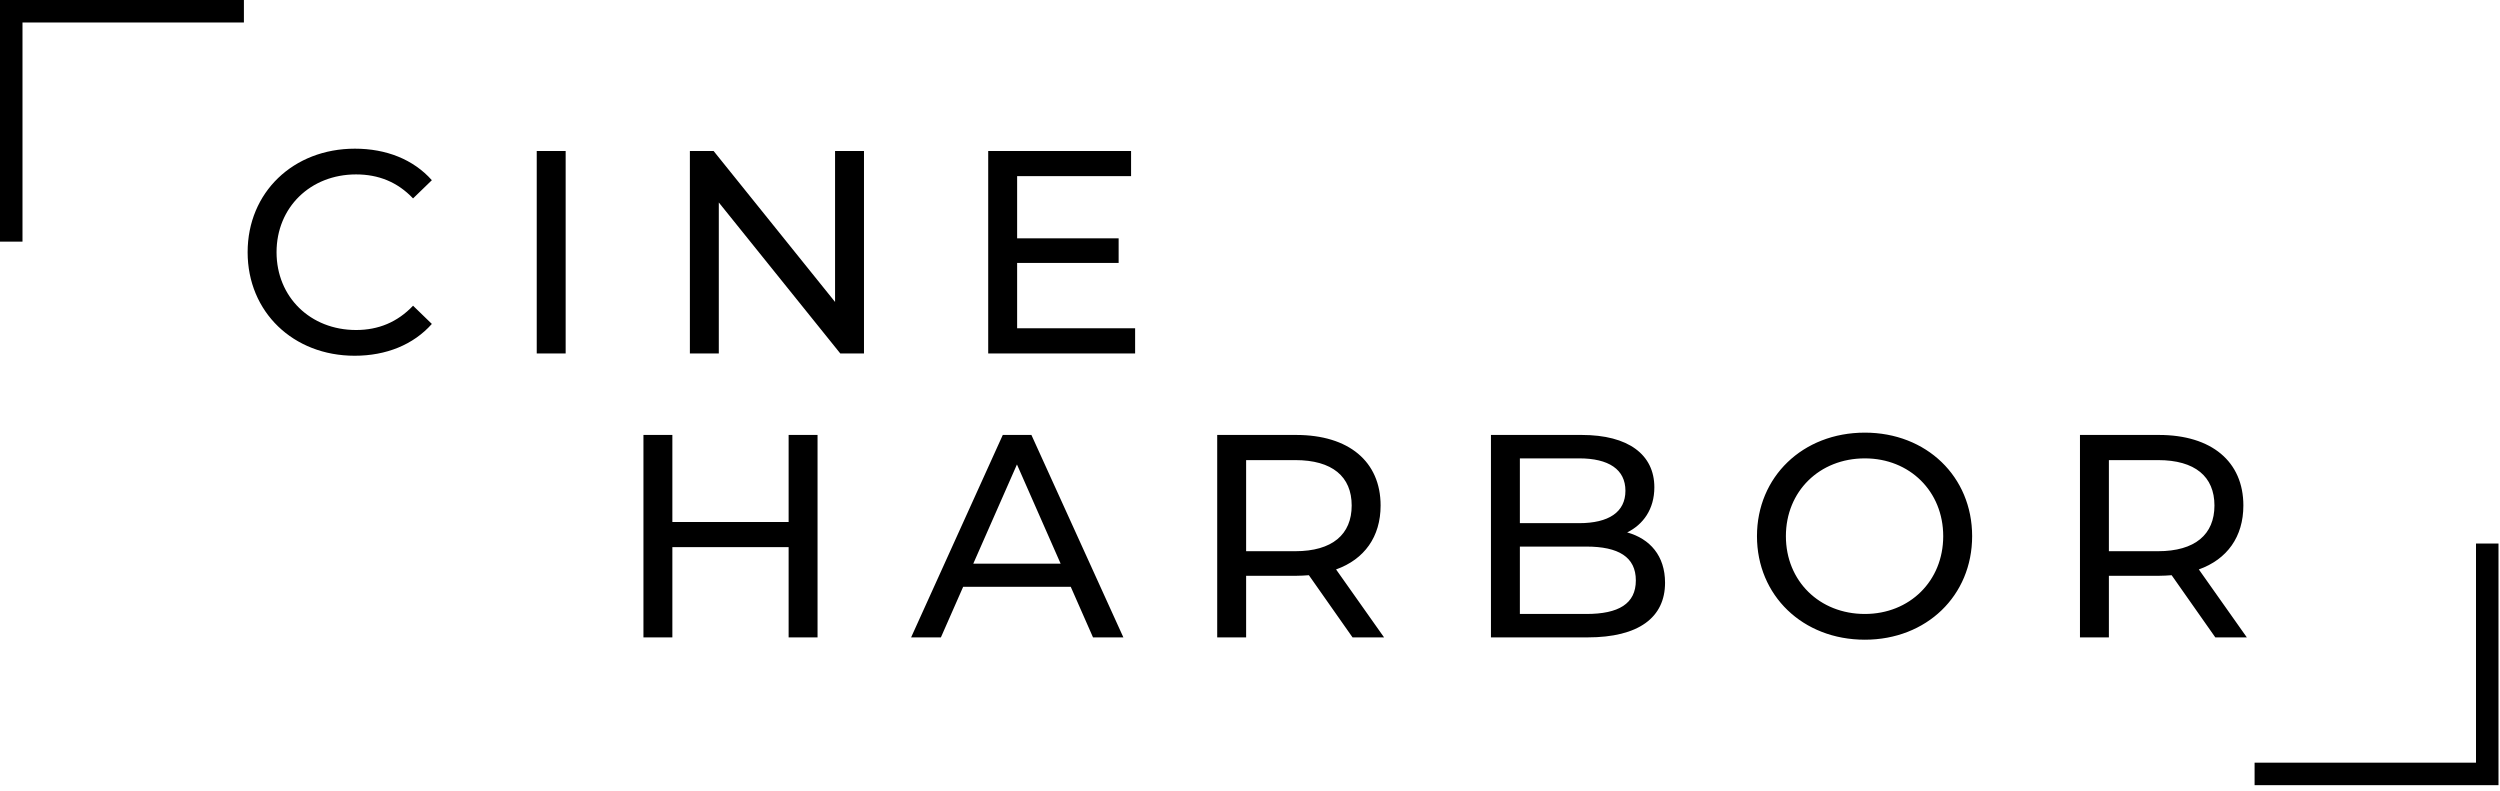
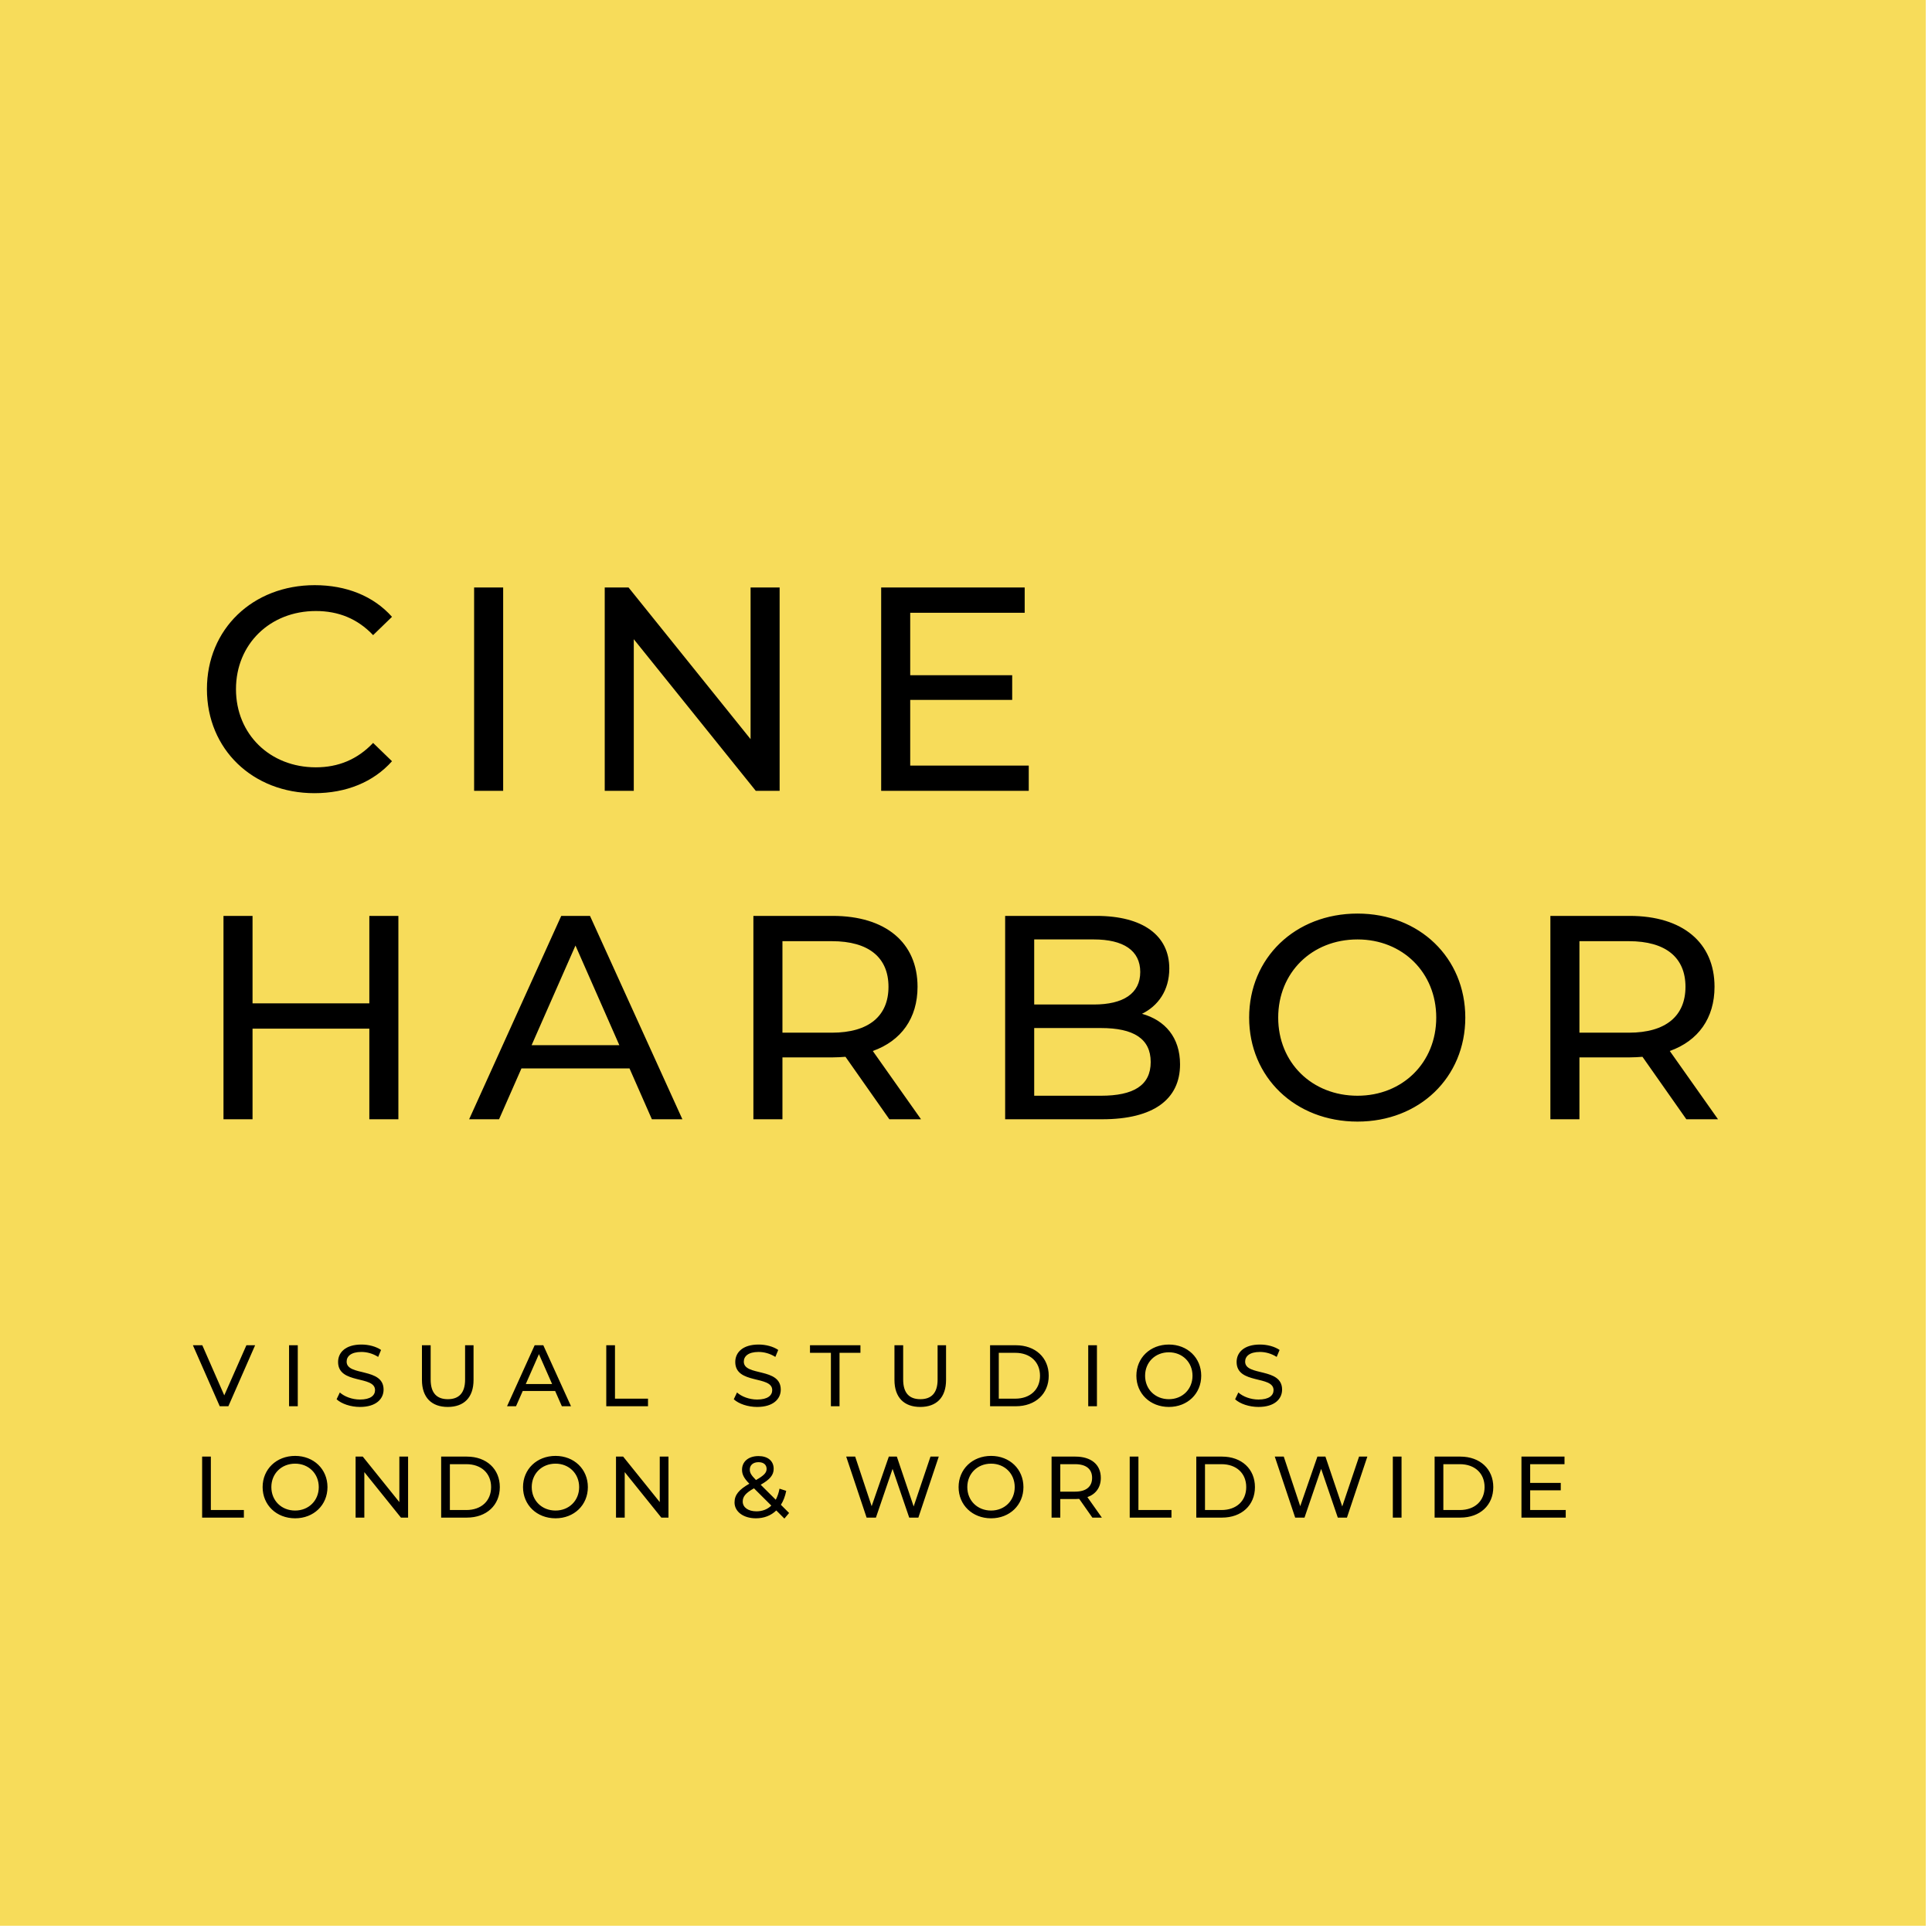
- <svg xmlns="http://www.w3.org/2000/svg" width="389" height="123" viewBox="0 0 389 123" fill="none">
-   <path d="M122.71 67.678H127.21V99.178H122.71V85.138H104.62V99.178H100.12V67.678H104.62V81.223H122.71V67.678ZM170.073 99.178L166.608 91.303H149.868L146.403 99.178H141.768L156.033 67.678H160.488L174.798 99.178H170.073ZM151.443 87.703H165.033L158.238 72.268L151.443 87.703ZM215.362 99.178H210.457L203.662 89.503C203.032 89.548 202.357 89.593 201.682 89.593H193.897V99.178H189.397V67.678H201.682C209.872 67.678 214.822 71.818 214.822 78.658C214.822 83.518 212.302 87.028 207.892 88.603L215.362 99.178ZM201.547 85.768C207.307 85.768 210.322 83.158 210.322 78.658C210.322 74.158 207.307 71.593 201.547 71.593H193.897V85.768H201.547ZM253.187 82.843C256.742 83.833 259.082 86.488 259.082 90.673C259.082 96.073 254.987 99.178 247.022 99.178H231.992V67.678H246.122C253.367 67.678 257.417 70.738 257.417 75.823C257.417 79.243 255.662 81.628 253.187 82.843ZM245.717 71.323H236.492V81.403H245.717C250.307 81.403 252.917 79.693 252.917 76.363C252.917 73.033 250.307 71.323 245.717 71.323ZM246.842 95.533C251.837 95.533 254.537 93.958 254.537 90.313C254.537 86.668 251.837 85.048 246.842 85.048H236.492V95.533H246.842ZM290.17 99.538C280.495 99.538 273.385 92.653 273.385 83.428C273.385 74.203 280.495 67.318 290.17 67.318C299.755 67.318 306.865 74.158 306.865 83.428C306.865 92.698 299.755 99.538 290.17 99.538ZM290.17 95.533C297.145 95.533 302.365 90.403 302.365 83.428C302.365 76.453 297.145 71.323 290.17 71.323C283.105 71.323 277.885 76.453 277.885 83.428C277.885 90.403 283.105 95.533 290.17 95.533ZM349.608 99.178H344.703L337.908 89.503C337.278 89.548 336.603 89.593 335.928 89.593H328.143V99.178H323.643V67.678H335.928C344.118 67.678 349.068 71.818 349.068 78.658C349.068 83.518 346.548 87.028 342.138 88.603L349.608 99.178ZM335.793 85.768C341.553 85.768 344.568 83.158 344.568 78.658C344.568 74.158 341.553 71.593 335.793 71.593H328.143V85.768H335.793Z" fill="black" />
-   <path d="M55.181 55.354C45.641 55.354 38.531 48.559 38.531 39.244C38.531 29.929 45.641 23.134 55.226 23.134C60.086 23.134 64.316 24.799 67.196 28.039L64.271 30.874C61.841 28.309 58.871 27.139 55.406 27.139C48.296 27.139 43.031 32.269 43.031 39.244C43.031 46.219 48.296 51.349 55.406 51.349C58.871 51.349 61.841 50.134 64.271 47.569L67.196 50.404C64.316 53.644 60.086 55.354 55.181 55.354ZM83.516 54.994V23.494H88.016V54.994H83.516ZM129.936 23.494H134.436V54.994H130.746L111.846 31.504V54.994H107.346V23.494H111.036L129.936 46.984V23.494ZM158.265 51.079H176.625V54.994H153.765V23.494H175.995V27.409H158.265V37.084H174.06V40.909H158.265V51.079Z" fill="black" />
-   <path d="M0 37.598V0H37.951V3.5H3.5V37.598Z" fill="black" />
-   <path d="M388.766 84.574V122.172H350.814V118.672H385.266V84.574Z" fill="black" />
+ <svg xmlns="http://www.w3.org/2000/svg" width="133" height="133" viewBox="0 0 133 133" fill="none">
+   <rect width="132.57" height="132.57" fill="#F7DC5A" />
+   <path d="M21.645 54.603C17.405 54.603 14.245 51.583 14.245 47.443C14.245 43.303 17.405 40.283 21.665 40.283C23.825 40.283 25.705 41.023 26.985 42.463L25.685 43.723C24.605 42.583 23.285 42.063 21.745 42.063C18.585 42.063 16.245 44.343 16.245 47.443C16.245 50.543 18.585 52.823 21.745 52.823C23.285 52.823 24.605 52.283 25.685 51.143L26.985 52.403C25.705 53.843 23.825 54.603 21.645 54.603ZM32.638 54.443V40.443H34.638V54.443H32.638ZM51.67 40.443H53.67V54.443H52.03L43.63 44.003V54.443H41.63V40.443H43.27L51.67 50.883V40.443ZM62.66 52.703H70.82V54.443H60.66V40.443H70.54V42.183H62.66V46.483H69.68V48.183H62.66V52.703Z" fill="black" />
+   <path d="M25.425 63.051H27.425V77.051H25.425V70.811H17.385V77.051H15.385V63.051H17.385V69.071H25.425V63.051ZM44.876 77.051L43.336 73.551H35.896L34.356 77.051H32.296L38.636 63.051H40.616L46.976 77.051H44.876ZM36.596 71.951H42.636L39.616 65.091L36.596 71.951ZM63.404 77.051H61.224L58.204 72.751C57.924 72.771 57.624 72.791 57.324 72.791H53.864V77.051H51.864V63.051H57.324C60.964 63.051 63.164 64.891 63.164 67.931C63.164 70.091 62.044 71.651 60.084 72.351L63.404 77.051ZM57.264 71.091C59.824 71.091 61.164 69.931 61.164 67.931C61.164 65.931 59.824 64.791 57.264 64.791H53.864V71.091H57.264ZM78.615 69.791C80.195 70.231 81.235 71.411 81.235 73.271C81.235 75.671 79.415 77.051 75.875 77.051H69.195V63.051H75.475C78.695 63.051 80.495 64.411 80.495 66.671C80.495 68.191 79.715 69.251 78.615 69.791ZM75.295 64.671H71.195V69.151H75.295C77.335 69.151 78.495 68.391 78.495 66.911C78.495 65.431 77.335 64.671 75.295 64.671ZM75.795 75.431C78.015 75.431 79.215 74.731 79.215 73.111C79.215 71.491 78.015 70.771 75.795 70.771H71.195V75.431H75.795ZM93.452 77.211C89.152 77.211 85.992 74.151 85.992 70.051C85.992 65.951 89.152 62.891 93.452 62.891C97.712 62.891 100.872 65.931 100.872 70.051C100.872 74.171 97.712 77.211 93.452 77.211ZM93.452 75.431C96.552 75.431 98.872 73.151 98.872 70.051C98.872 66.951 96.552 64.671 93.452 64.671C90.312 64.671 87.992 66.951 87.992 70.051C87.992 73.151 90.312 75.431 93.452 75.431ZM118.269 77.051H116.089L113.069 72.751C112.789 72.771 112.489 72.791 112.189 72.791H108.729V77.051H106.729V63.051H112.189C115.829 63.051 118.029 64.891 118.029 67.931C118.029 70.091 116.909 71.651 114.949 72.351L118.269 77.051ZM112.129 71.091C114.689 71.091 116.029 69.931 116.029 67.931C116.029 65.931 114.689 64.791 112.129 64.791H108.729V71.091H112.129Z" fill="black" />
+   <path d="M13.915 104.473V100.273H14.515V103.951H16.789V104.473H13.915ZM20.317 104.521C19.027 104.521 18.079 103.603 18.079 102.373C18.079 101.143 19.027 100.225 20.317 100.225C21.596 100.225 22.544 101.137 22.544 102.373C22.544 103.609 21.596 104.521 20.317 104.521ZM20.317 103.987C21.247 103.987 21.944 103.303 21.944 102.373C21.944 101.443 21.247 100.759 20.317 100.759C19.375 100.759 18.68 101.443 18.68 102.373C18.68 103.303 19.375 103.987 20.317 103.987ZM27.492 100.273H28.093V104.473H27.601L25.081 101.341V104.473H24.48V100.273H24.973L27.492 103.405V100.273ZM30.37 104.473V100.273H32.14C33.49 100.273 34.408 101.125 34.408 102.373C34.408 103.621 33.49 104.473 32.14 104.473H30.37ZM30.97 103.951H32.104C33.142 103.951 33.808 103.315 33.808 102.373C33.808 101.431 33.142 100.795 32.104 100.795H30.97V103.951ZM38.243 104.521C36.953 104.521 36.005 103.603 36.005 102.373C36.005 101.143 36.953 100.225 38.243 100.225C39.521 100.225 40.469 101.137 40.469 102.373C40.469 103.609 39.521 104.521 38.243 104.521ZM38.243 103.987C39.173 103.987 39.869 103.303 39.869 102.373C39.869 101.443 39.173 100.759 38.243 100.759C37.301 100.759 36.605 101.443 36.605 102.373C36.605 103.303 37.301 103.987 38.243 103.987ZM45.418 100.273H46.018V104.473H45.526L43.006 101.341V104.473H42.406V100.273H42.898L45.418 103.405V100.273ZM54.322 104.155L53.998 104.539L53.44 103.981C53.074 104.335 52.594 104.521 52.036 104.521C51.184 104.521 50.566 104.071 50.566 103.429C50.566 102.913 50.86 102.553 51.586 102.139C51.208 101.761 51.082 101.491 51.082 101.179C51.082 100.615 51.526 100.237 52.216 100.237C52.852 100.237 53.26 100.567 53.26 101.113C53.26 101.539 53.008 101.845 52.366 102.211L53.404 103.243C53.518 103.027 53.608 102.775 53.662 102.481L54.124 102.631C54.052 103.003 53.926 103.327 53.758 103.591L54.322 104.155ZM52.216 100.657C51.838 100.657 51.616 100.867 51.616 101.167C51.616 101.383 51.7 101.539 52.042 101.887C52.594 101.575 52.774 101.383 52.774 101.119C52.774 100.843 52.576 100.657 52.216 100.657ZM52.072 104.041C52.474 104.041 52.828 103.909 53.098 103.645L51.904 102.457C51.316 102.787 51.13 103.033 51.13 103.369C51.13 103.771 51.508 104.041 52.072 104.041ZM64.055 100.273H64.625L63.221 104.473H62.591L61.445 101.119L60.299 104.473H59.657L58.253 100.273H58.871L60.005 103.687L61.187 100.273H61.739L62.897 103.705L64.055 100.273ZM68.228 104.521C66.938 104.521 65.99 103.603 65.99 102.373C65.99 101.143 66.938 100.225 68.228 100.225C69.506 100.225 70.454 101.137 70.454 102.373C70.454 103.609 69.506 104.521 68.228 104.521ZM68.228 103.987C69.158 103.987 69.854 103.303 69.854 102.373C69.854 101.443 69.158 100.759 68.228 100.759C67.286 100.759 66.59 101.443 66.59 102.373C66.59 103.303 67.286 103.987 68.228 103.987ZM75.853 104.473H75.199L74.293 103.183C74.209 103.189 74.119 103.195 74.029 103.195H72.991V104.473H72.391V100.273H74.029C75.121 100.273 75.781 100.825 75.781 101.737C75.781 102.385 75.445 102.853 74.857 103.063L75.853 104.473ZM74.011 102.685C74.779 102.685 75.181 102.337 75.181 101.737C75.181 101.137 74.779 100.795 74.011 100.795H72.991V102.685H74.011ZM77.77 104.473V100.273H78.37V103.951H80.644V104.473H77.77ZM82.353 104.473V100.273H84.123C85.473 100.273 86.391 101.125 86.391 102.373C86.391 103.621 85.473 104.473 84.123 104.473H82.353ZM82.953 103.951H84.087C85.125 103.951 85.791 103.315 85.791 102.373C85.791 101.431 85.125 100.795 84.087 100.795H82.953V103.951ZM93.559 100.273H94.129L92.725 104.473H92.095L90.949 101.119L89.803 104.473H89.161L87.757 100.273H88.375L89.509 103.687L90.691 100.273H91.243L92.401 103.705L93.559 100.273ZM95.883 104.473V100.273H96.483V104.473H95.883ZM98.76 104.473V100.273H100.531C101.881 100.273 102.799 101.125 102.799 102.373C102.799 103.621 101.881 104.473 100.531 104.473H98.76ZM99.361 103.951H100.495C101.533 103.951 102.199 103.315 102.199 102.373C102.199 101.431 101.533 100.795 100.495 100.795H99.361V103.951ZM105.338 103.951H107.786V104.473H104.738V100.273H107.702V100.795H105.338V102.085H107.444V102.595H105.338V103.951Z" fill="black" />
+   <path d="M16.963 92.607H17.563L15.721 96.807H15.127L13.279 92.607H13.927L15.439 96.057L16.963 92.607ZM19.899 96.807V92.607H20.499V96.807H19.899ZM24.78 96.855C24.138 96.855 23.508 96.639 23.172 96.327L23.394 95.859C23.706 96.141 24.24 96.345 24.78 96.345C25.506 96.345 25.818 96.063 25.818 95.697C25.818 94.671 23.274 95.319 23.274 93.759C23.274 93.111 23.778 92.559 24.882 92.559C25.374 92.559 25.884 92.691 26.232 92.931L26.034 93.411C25.668 93.177 25.254 93.069 24.882 93.069C24.168 93.069 23.862 93.369 23.862 93.735C23.862 94.761 26.406 94.119 26.406 95.661C26.406 96.303 25.89 96.855 24.78 96.855ZM30.823 96.855C29.719 96.855 29.047 96.213 29.047 94.995V92.607H29.647V94.971C29.647 95.901 30.073 96.321 30.829 96.321C31.585 96.321 32.017 95.901 32.017 94.971V92.607H32.599V94.995C32.599 96.213 31.933 96.855 30.823 96.855ZM38.679 96.807L38.217 95.757H35.985L35.523 96.807H34.905L36.807 92.607H37.401L39.309 96.807H38.679ZM36.195 95.277H38.007L37.101 93.219L36.195 95.277ZM41.736 96.807V92.607H42.336V96.285H44.609V96.807H41.736Z" fill="black" />
+   <path d="M52.122 96.855C51.48 96.855 50.85 96.639 50.514 96.327L50.736 95.859C51.048 96.141 51.582 96.345 52.122 96.345C52.848 96.345 53.16 96.063 53.16 95.697C53.16 94.671 50.616 95.319 50.616 93.759C50.616 93.111 51.12 92.559 52.224 92.559C52.716 92.559 53.226 92.691 53.574 92.931L53.376 93.411C53.01 93.177 52.596 93.069 52.224 93.069C51.51 93.069 51.204 93.369 51.204 93.735C51.204 94.761 53.748 94.119 53.748 95.661C53.748 96.303 53.232 96.855 52.122 96.855ZM57.2 96.807V93.129H55.76V92.607H59.233V93.129H57.794V96.807H57.2ZM63.351 96.855C62.247 96.855 61.575 96.213 61.575 94.995V92.607H62.175V94.971C62.175 95.901 62.601 96.321 63.357 96.321C64.113 96.321 64.545 95.901 64.545 94.971V92.607H65.127V94.995C65.127 96.213 64.461 96.855 63.351 96.855ZM68.157 96.807V92.607H69.927C71.277 92.607 72.195 93.459 72.195 94.707C72.195 95.955 71.277 96.807 69.927 96.807H68.157ZM68.757 96.285H69.891C70.929 96.285 71.595 95.649 71.595 94.707C71.595 93.765 70.929 93.129 69.891 93.129H68.757V96.285ZM74.914 96.807V92.607H75.514V96.807H74.914ZM80.467 96.855C79.177 96.855 78.229 95.937 78.229 94.707C78.229 93.477 79.177 92.559 80.467 92.559C81.745 92.559 82.693 93.471 82.693 94.707C82.693 95.943 81.745 96.855 80.467 96.855ZM80.467 96.321C81.397 96.321 82.093 95.637 82.093 94.707C82.093 93.777 81.397 93.093 80.467 93.093C79.525 93.093 78.829 93.777 78.829 94.707C78.829 95.637 79.525 96.321 80.467 96.321ZM86.635 96.855C85.993 96.855 85.362 96.639 85.026 96.327L85.249 95.859C85.561 96.141 86.094 96.345 86.635 96.345C87.361 96.345 87.672 96.063 87.672 95.697C87.672 94.671 85.129 95.319 85.129 93.759C85.129 93.111 85.632 92.559 86.737 92.559C87.228 92.559 87.739 92.691 88.087 92.931L87.888 93.411C87.522 93.177 87.109 93.069 86.737 93.069C86.022 93.069 85.716 93.369 85.716 93.735C85.716 94.761 88.26 94.119 88.26 95.661C88.26 96.303 87.745 96.855 86.635 96.855Z" fill="black" />
</svg>
